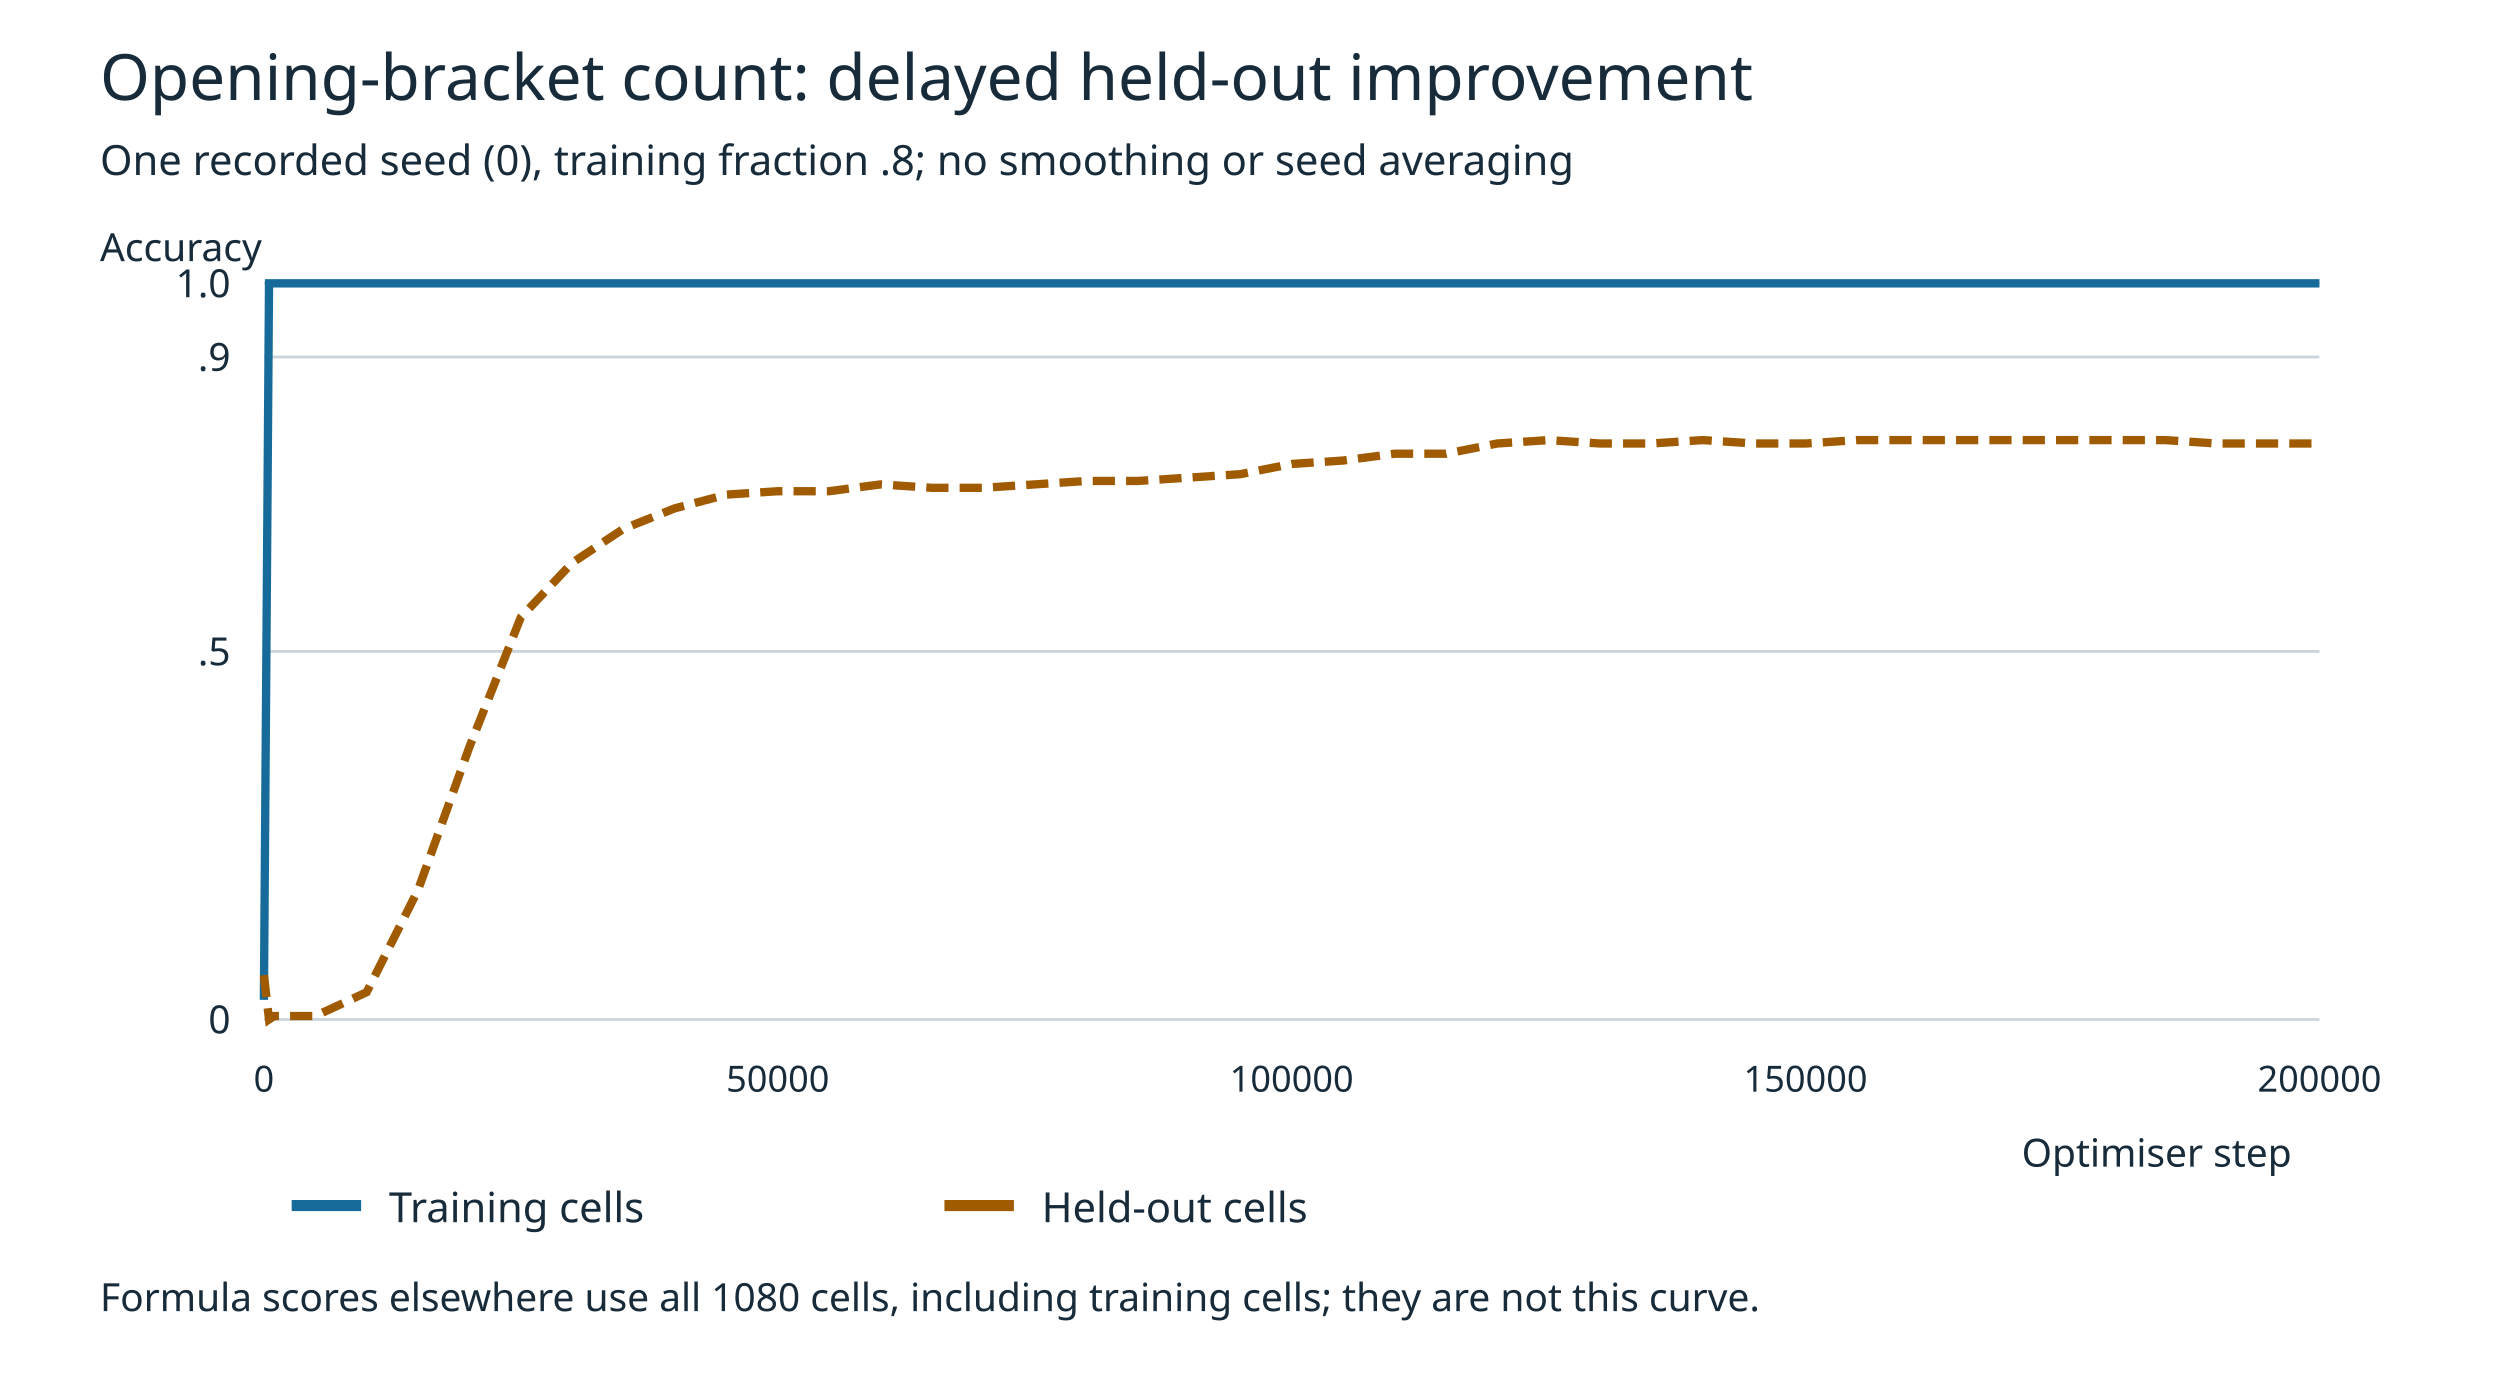
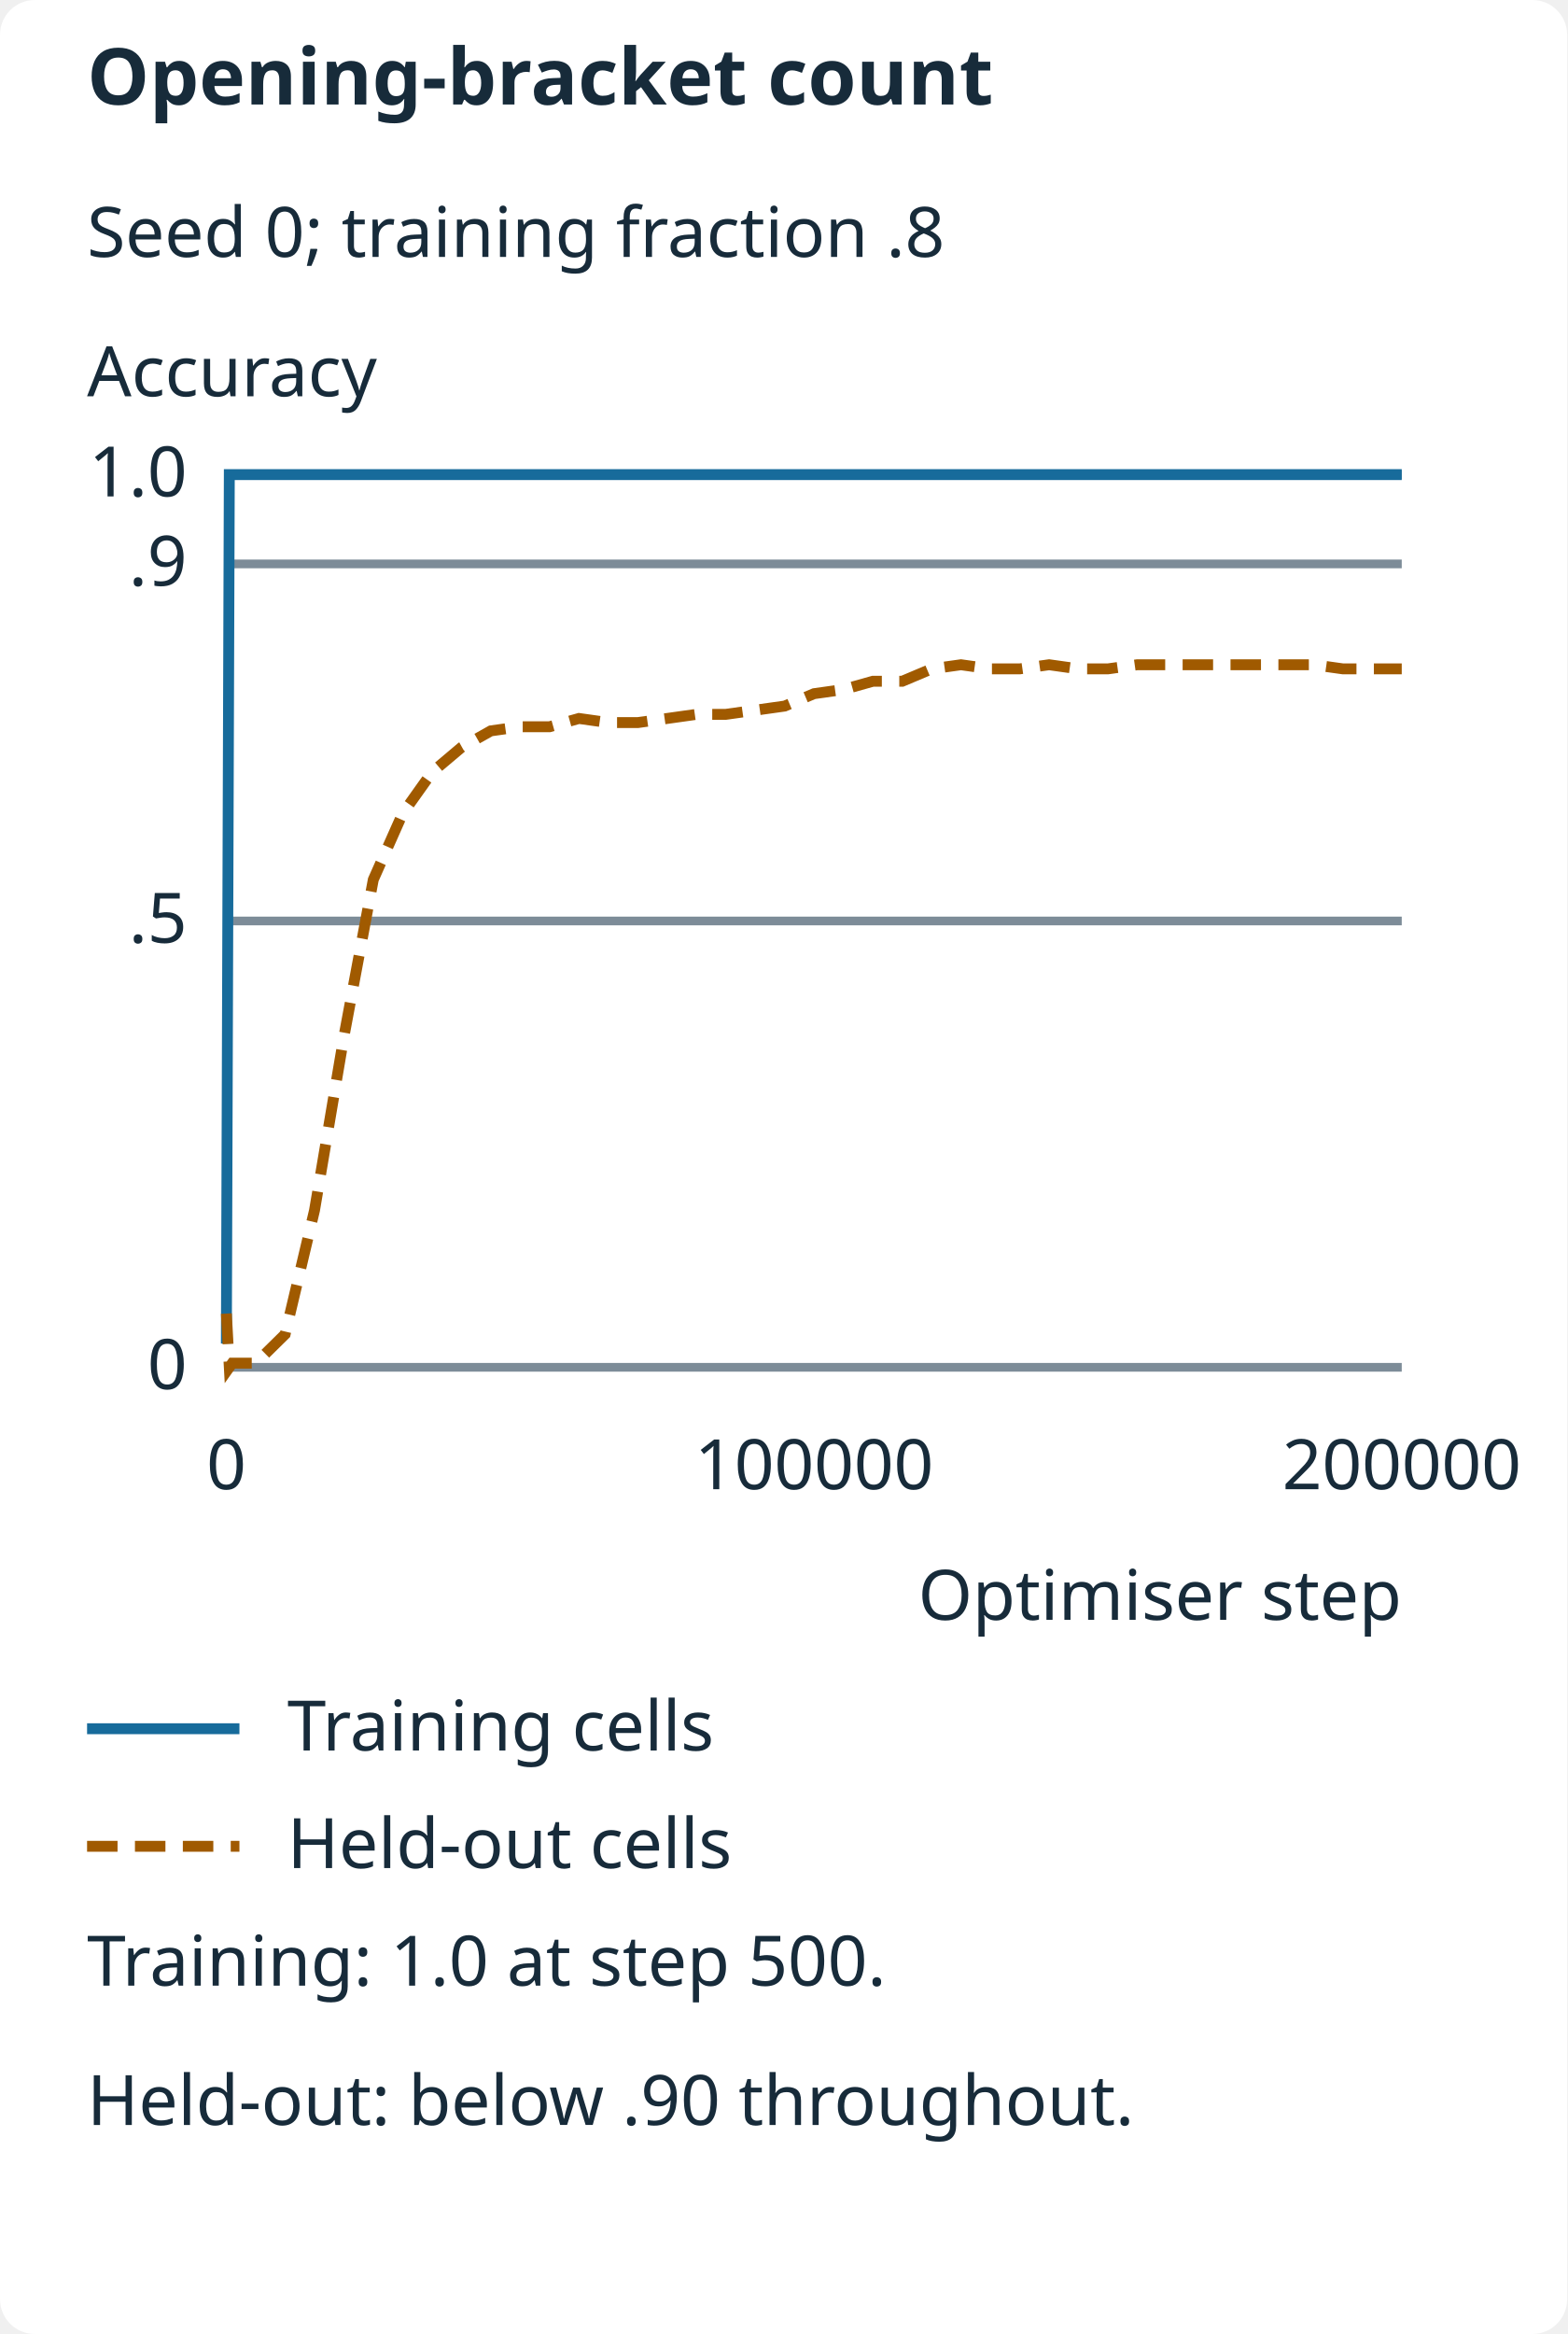
- <svg xmlns="http://www.w3.org/2000/svg" viewBox="0 0 900 495" role="img" aria-labelledby="title desc">
-   <g font-family="system-ui, sans-serif">
-     <rect x="0" y="0" width="900" height="495" fill="white" />
-     <text x="36" y="36" font-size="23" fill="#172b3a" text-anchor="start">Opening-bracket count: delayed held-out improvement</text>
-     <text x="36" y="63" font-size="15" fill="#172b3a" text-anchor="start">One recorded seed (0), training fraction .8; no smoothing or seed averaging</text>
-     <path d="M 95,367 H 835" stroke="#cbd4dc" fill="none" />
-     <text x="83" y="372" font-size="14" fill="#172b3a" text-anchor="end">0</text>
-     <path d="M 95,234.5 H 835" stroke="#cbd4dc" fill="none" />
-     <text x="83" y="239.5" font-size="14" fill="#172b3a" text-anchor="end">.5</text>
-     <path d="M 95,128.5 H 835" stroke="#cbd4dc" fill="none" />
-     <text x="83" y="133.5" font-size="14" fill="#172b3a" text-anchor="end">.9</text>
-     <path d="M 95,102 H 835" stroke="#cbd4dc" fill="none" />
-     <text x="83" y="107" font-size="14" fill="#172b3a" text-anchor="end">1.0</text>
-     <text x="95.0" y="393" font-size="13" fill="#172b3a" text-anchor="middle">0</text>
-     <text x="280.0" y="393" font-size="13" fill="#172b3a" text-anchor="middle">50000</text>
-     <text x="465.0" y="393" font-size="13" fill="#172b3a" text-anchor="middle">100000</text>
-     <text x="650.0" y="393" font-size="13" fill="#172b3a" text-anchor="middle">150000</text>
-     <text x="835.0" y="393" font-size="13" fill="#172b3a" text-anchor="middle">200000</text>
-     <polyline points="95.0,359.946 96.85,102.0 98.7,102.0 100.55,102.0 102.4,102.0 113.5,102.0 132.0,102.0 150.5,102.0 169.0,102.0 187.5,102.0 206.0,102.0 224.5,102.0 243.0,102.0 261.5,102.0 280.0,102.0 298.5,102.0 317.0,102.0 335.5,102.0 354.0,102.0 372.5,102.0 391.0,102.0 409.5,102.0 428.0,102.0 446.5,102.0 465.0,102.0 483.5,102.0 502.0,102.0 520.5,102.0 539.0,102.0 557.5,102.0 576.0,102.0 594.5,102.0 613.0,102.0 631.5,102.0 650.0,102.0 668.5,102.0 687.0,102.0 705.5,102.0 724.0,102.0 742.5,102.0 761.0,102.0 779.5,102.0 798.0,102.0 816.5,102.0 835.0,102.0" stroke="#176b9b" stroke-width="3" fill="none" />
-     <polyline points="95.0,351.051 96.85,367.0 98.7,365.773 100.55,365.773 102.4,365.773 113.5,365.773 132.0,357.185 150.5,320.38 169.0,268.852 187.5,222.231 206.0,202.602 224.5,190.333 243.0,182.972 261.5,178.065 280.0,176.838 298.5,176.838 317.0,174.384 335.5,175.611 354.0,175.611 372.5,174.384 391.0,173.157 409.5,173.157 428.0,171.931 446.5,170.704 465.0,167.023 483.5,165.796 502.0,163.343 520.5,163.343 539.0,159.662 557.5,158.435 576.0,159.662 594.5,159.662 613.0,158.435 631.5,159.662 650.0,159.662 668.5,158.435 687.0,158.435 705.5,158.435 724.0,158.435 742.5,158.435 761.0,158.435 779.5,158.435 798.0,159.662 816.5,159.662 835.0,159.662" stroke="#a05a00" stroke-width="3" stroke-dasharray="8 4" fill="none" />
-     <text x="36" y="94" font-size="14" fill="#172b3a" text-anchor="start">Accuracy</text>
-     <text x="825" y="420" font-size="14" fill="#172b3a" text-anchor="end">Optimiser step</text>
-     <rect x="105" y="432" width="25" height="4" fill="#176b9b" />
-     <text x="140" y="440" font-size="15" fill="#172b3a" text-anchor="start">Training cells</text>
-     <rect x="340" y="432" width="25" height="4" fill="#a05a00" />
-     <text x="375" y="440" font-size="15" fill="#172b3a" text-anchor="start">Held-out cells</text>
-     <text x="36" y="472" font-size="14" fill="#172b3a" text-anchor="start">Formula scores elsewhere use all 1080 cells, including training cells; they are not this curve.</text>
-   </g>
+ <svg xmlns="http://www.w3.org/2000/svg" width="540" height="804.0" viewBox="0 0 360 536" role="img" aria-labelledby="title desc">
+   <style>text{font-family:system-ui,sans-serif}.fg{fill:#172b3a}.bg{fill:#ffffff}.panel{fill:#f0f4f8;stroke:#63758b;stroke-width:1.5}.trained{fill:#fff0ba;stroke:#63758b;stroke-width:1.5}.ink{fill:#172b3a}.grid{stroke:#7d8c98}.track{fill:#e1e6eb}.blue{fill:#176b9b}.amber{fill:#a05a00}.grey{fill:#697681}.light{fill:#e1e6eb;stroke:#63758b}.blue-line{stroke:#176b9b}.amber-line{stroke:#a05a00}.grey-line{stroke:#697681}
+ @media(prefers-color-scheme:dark){.fg{fill:#f0f6fc}.bg{fill:#161b22}.panel{fill:#263746;stroke:#9bacc0}.trained{stroke:#e3b341}.grid{stroke:#8b949e}.track{fill:#303c49}.blue{fill:#58a6ff}.amber{fill:#e3b341}.grey{fill:#a0adba}.light{fill:#303c49;stroke:#9bacc0}.blue-line{stroke:#58a6ff}.amber-line{stroke:#e3b341}.grey-line{stroke:#a0adba}}</style>
+   <rect width="360" height="536" rx="8" class="bg" />
+   <text x="20" y="24" font-size="18" class="fg" font-weight="600" text-anchor="start">Opening-bracket count</text>
+   <text x="20" y="59" font-size="16" class="fg" font-weight="400" text-anchor="start">Seed 0; training fraction .8</text>
+   <text x="20" y="91" font-size="16" class="fg" font-weight="400" text-anchor="start">Accuracy</text>
+   <path d="M52,314 L322,314" class="grid" fill="none" stroke-width="2" />
+   <text x="43" y="319" font-size="16" class="fg" font-weight="400" text-anchor="end">0</text>
+   <path d="M52,211.5 L322,211.5" class="grid" fill="none" stroke-width="2" />
+   <text x="43" y="216.5" font-size="16" class="fg" font-weight="400" text-anchor="end">.5</text>
+   <path d="M52,129.5 L322,129.5" class="grid" fill="none" stroke-width="2" />
+   <text x="43" y="134.5" font-size="16" class="fg" font-weight="400" text-anchor="end">.9</text>
+   <path d="M52,109 L322,109" class="grid" fill="none" stroke-width="2" />
+   <text x="43" y="114" font-size="16" class="fg" font-weight="400" text-anchor="end">1.0</text>
+   <text x="52.0" y="342" font-size="16" class="fg" font-weight="400" text-anchor="middle">0</text>
+   <text x="187.0" y="342" font-size="16" class="fg" font-weight="400" text-anchor="middle">100000</text>
+   <text x="322.0" y="342" font-size="16" class="fg" font-weight="400" text-anchor="middle">200000</text>
+   <polyline points="52.0,308.543 52.675,109.0 53.35,109.0 54.025,109.0 54.7,109.0 58.75,109.0 65.5,109.0 72.25,109.0 79.0,109.0 85.75,109.0 92.5,109.0 99.25,109.0 106.0,109.0 112.75,109.0 119.5,109.0 126.25,109.0 133.0,109.0 139.75,109.0 146.5,109.0 153.25,109.0 160.0,109.0 166.75,109.0 173.5,109.0 180.25,109.0 187.0,109.0 193.75,109.0 200.5,109.0 207.25,109.0 214.0,109.0 220.75,109.0 227.5,109.0 234.25,109.0 241.0,109.0 247.75,109.0 254.5,109.0 261.25,109.0 268.0,109.0 274.75,109.0 281.5,109.0 288.25,109.0 295.0,109.0 301.75,109.0 308.5,109.0 315.25,109.0 322.0,109.0" fill="none" class="blue-line" stroke-width="2.5" />
+   <polyline points="52.0,301.662 52.675,314.0 53.35,313.051 54.025,313.051 54.7,313.051 58.75,313.051 65.5,306.407 72.25,277.935 79.0,238.074 85.75,202.009 92.5,186.824 99.25,177.333 106.0,171.639 112.75,167.843 119.5,166.894 126.25,166.894 133.0,164.995 139.75,165.944 146.5,165.944 153.25,164.995 160.0,164.046 166.75,164.046 173.5,163.097 180.25,162.148 187.0,159.301 193.75,158.352 200.5,156.454 207.25,156.454 214.0,153.606 220.75,152.657 227.5,153.606 234.25,153.606 241.0,152.657 247.75,153.606 254.5,153.606 261.25,152.657 268.0,152.657 274.75,152.657 281.5,152.657 288.25,152.657 295.0,152.657 301.75,152.657 308.5,153.606 315.25,153.606 322.0,153.606" fill="none" class="amber-line" stroke-width="2.5" stroke-dasharray="7 4" />
+   <text x="322" y="372" font-size="16" class="fg" font-weight="400" text-anchor="end">Optimiser step</text>
+   <path d="M20,397 L55,397" class="blue-line" fill="none" stroke-width="2.5" />
+   <text x="66" y="402" font-size="16" class="fg" font-weight="400" text-anchor="start">Training cells</text>
+   <path d="M20,424 L55,424" class="amber-line" fill="none" stroke-width="2.5" stroke-dasharray="7 4" />
+   <text x="66" y="429" font-size="16" class="fg" font-weight="400" text-anchor="start">Held-out cells</text>
+   <text x="20" y="456" font-size="16" class="fg" font-weight="400" text-anchor="start">Training: 1.0 at step 500.</text>
+   <text x="20" y="488" font-size="16" class="fg" font-weight="400" text-anchor="start">Held-out: below .90 throughout.</text>
</svg>
